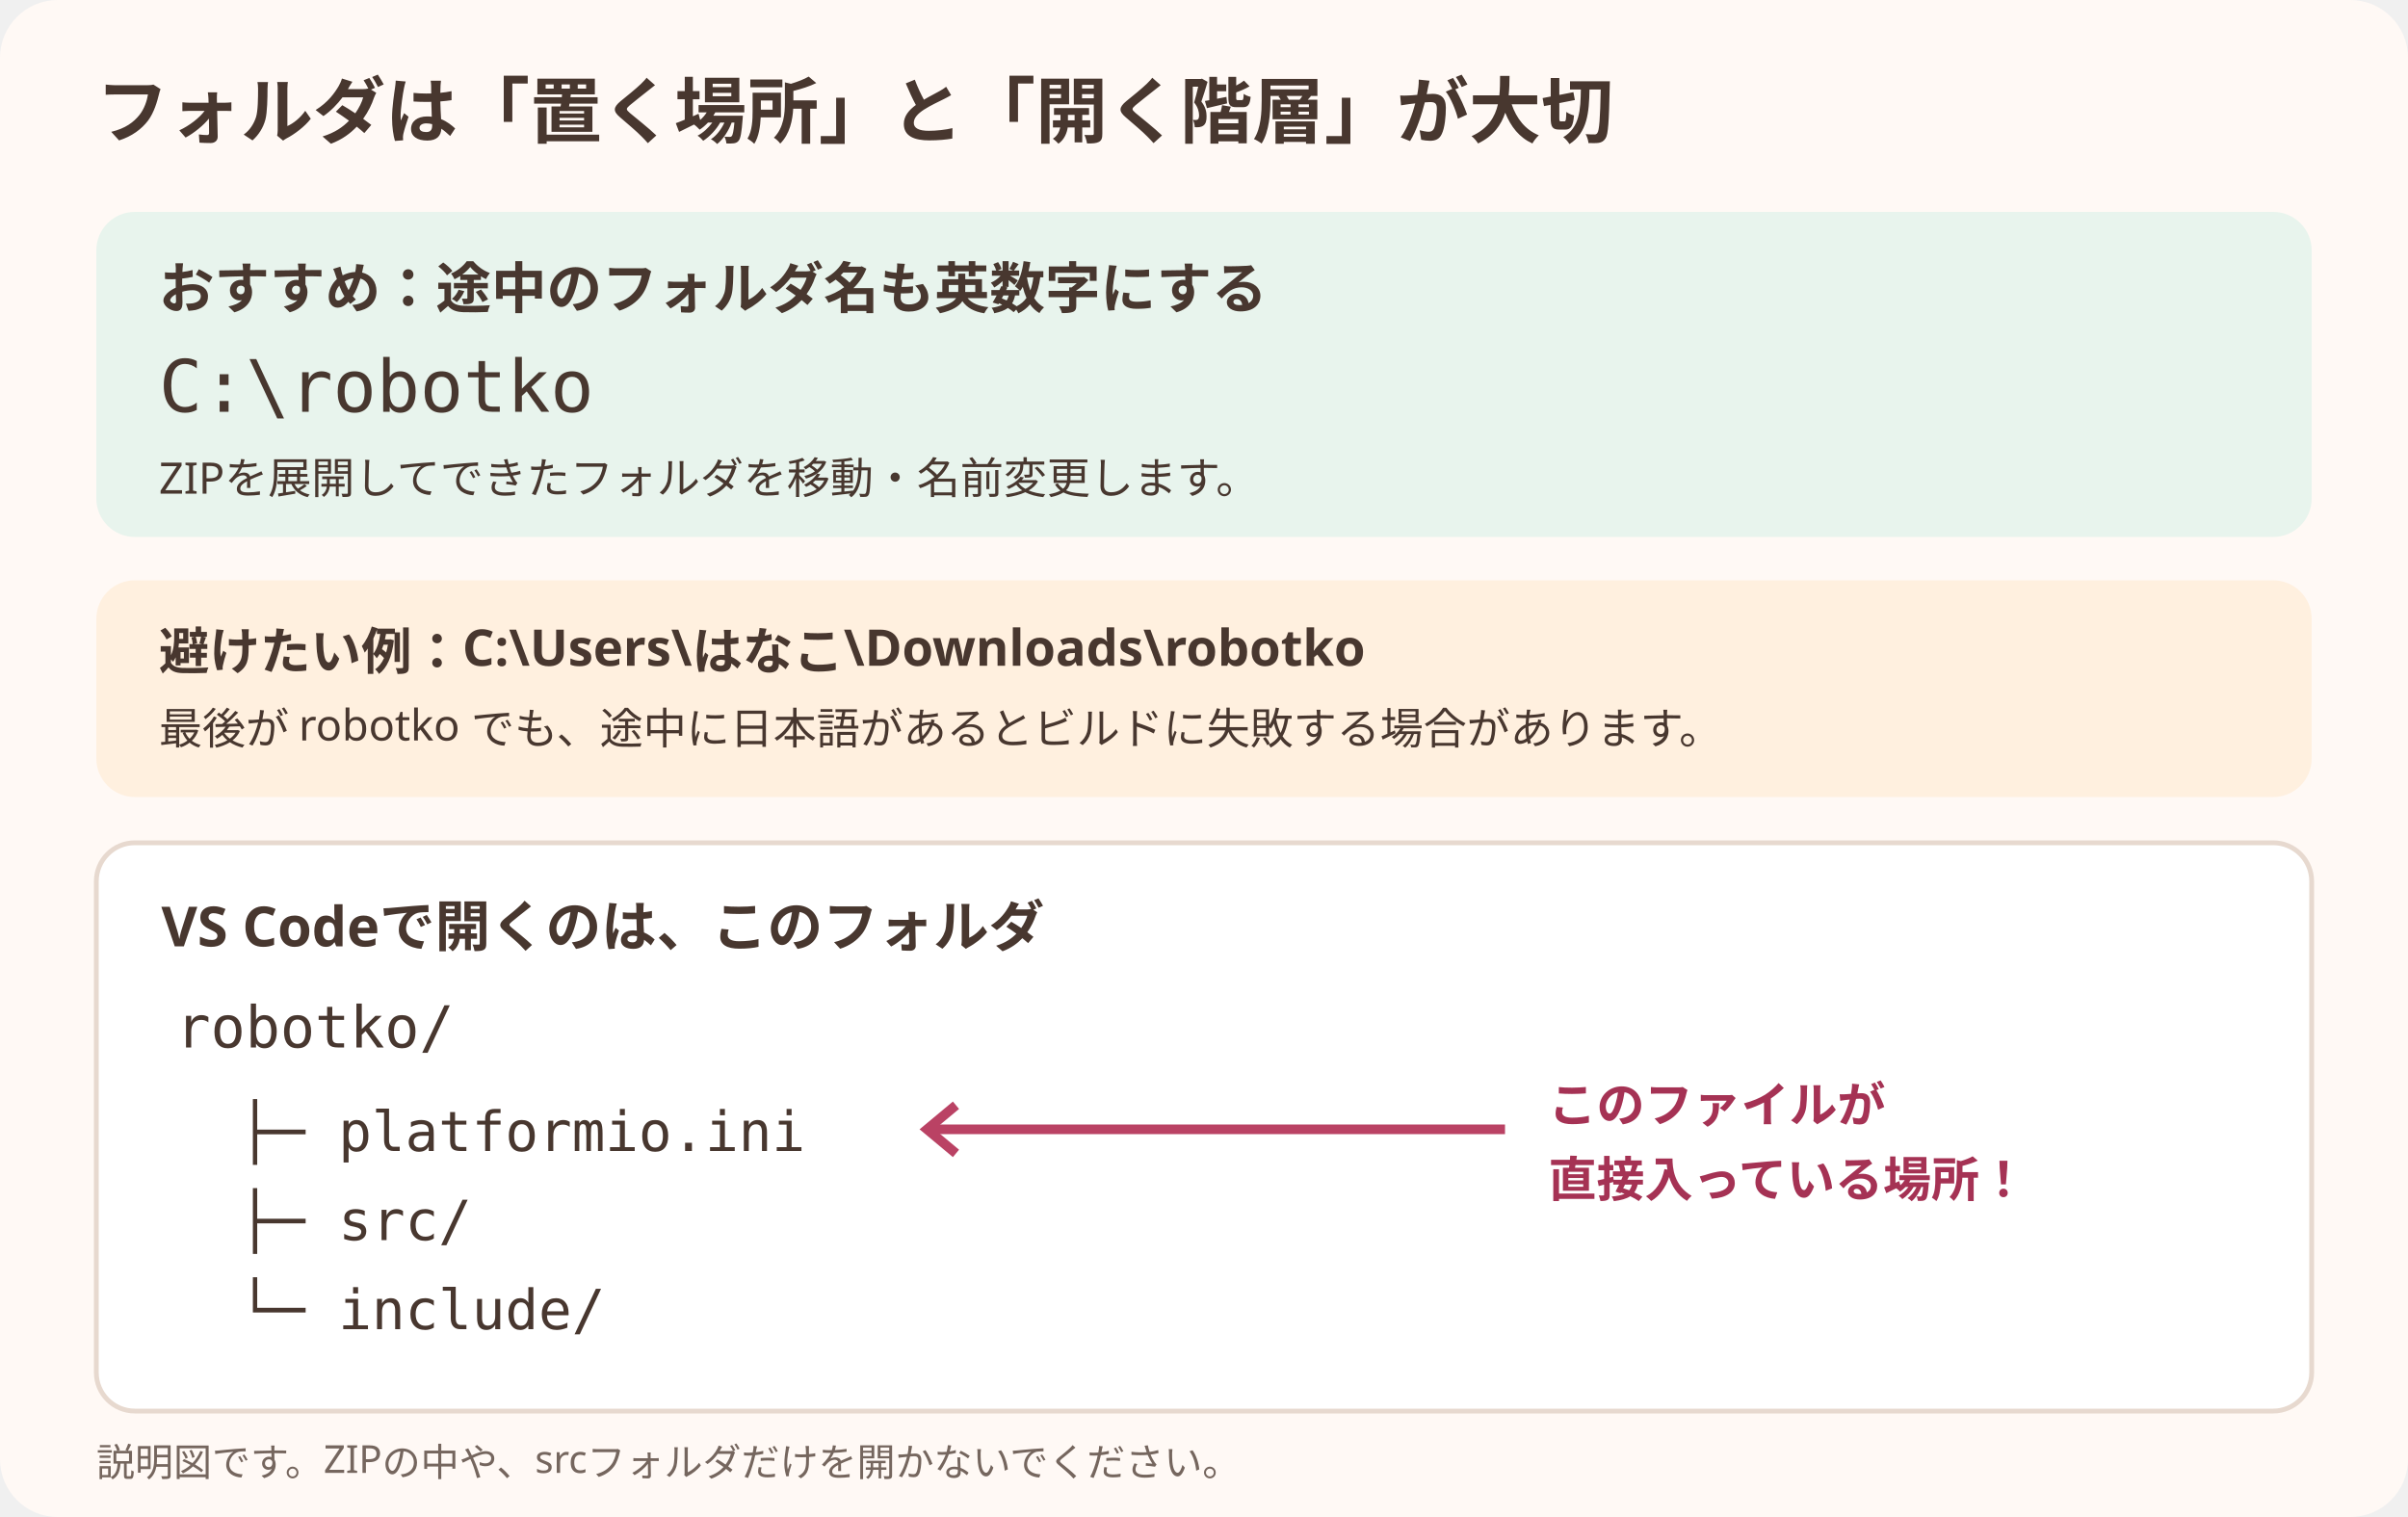
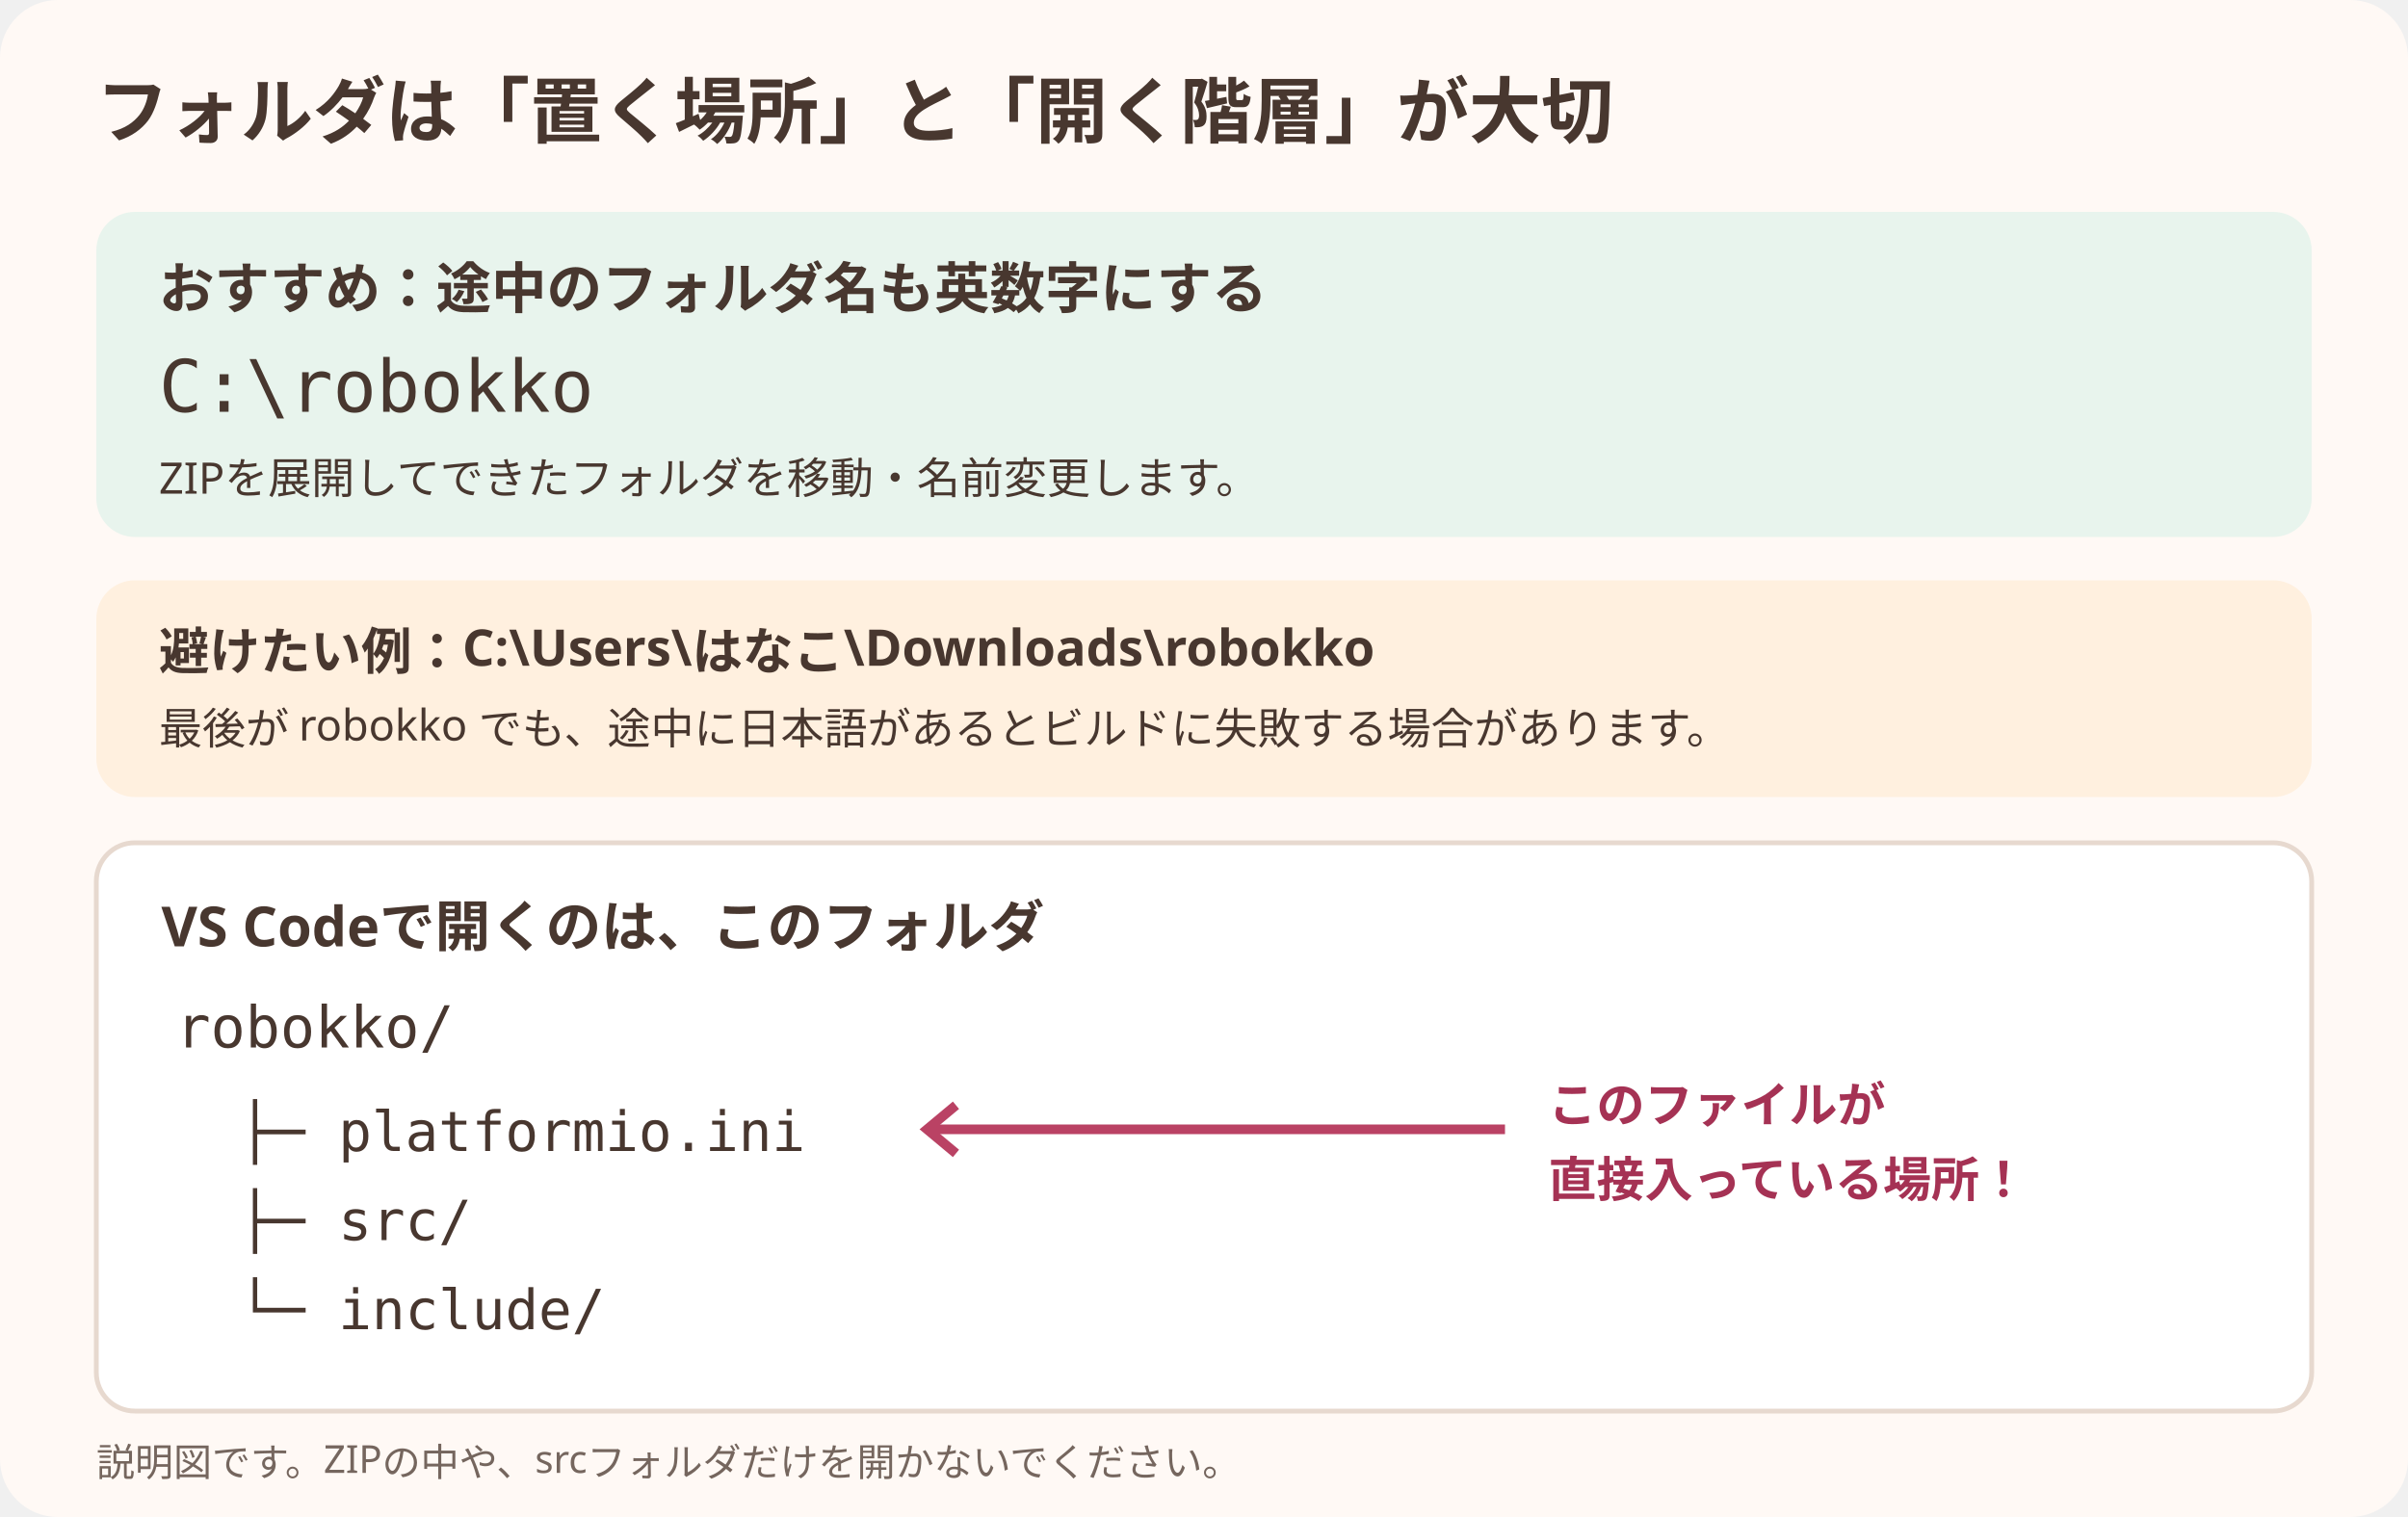
<svg xmlns="http://www.w3.org/2000/svg" width="1000" height="630" viewBox="0 0 1000 630" role="img" aria-labelledby="title desc">
  <rect width="1000" height="630" rx="24" fill="#fff9f5" />
  <g font-family="'Yu Gothic','Meiryo',sans-serif" fill="#48372f">
    <text x="40" y="57" font-size="30" font-weight="700">フォルダは「置く場所」と「開く階層」が大切</text>
    <rect x="40" y="88" width="920" height="135" rx="16" fill="#e8f4ed" />
    <text x="66" y="128" font-size="23" font-weight="700">おすすめ：途中のフォルダ名も英数字にする</text>
-     <text x="66" y="171" font-family="Consolas,monospace" font-size="30">C:\robotko</text>
+     <text x="66" y="171" font-family="Consolas,monospace" font-size="30">C:\robokko</text>
    <text x="66" y="205" font-size="18">ZIPを展開してできたフォルダを移動・名前変更します。</text>
    <rect x="40" y="241" width="920" height="90" rx="16" fill="#fff0df" />
-     <text x="66" y="278" font-size="21" font-weight="700">避けたい例：C:\Users\はなこ\Downloads\robotko</text>
-     <text x="66" y="309" font-size="18">最後が robotko でも、途中に日本語があるとビルドに失敗する場合があります。</text>
+     <text x="66" y="278" font-size="21" font-weight="700">避けたい例：C:\Users\はなこ\Downloads\robokko</text>
+     <text x="66" y="309" font-size="18">最後が robokko でも、途中に日本語があるとビルドに失敗する場合があります。</text>
    <rect x="40" y="350" width="920" height="236" rx="16" fill="#fff" stroke="#e7d9cf" stroke-width="2" />
    <text x="67" y="393" font-size="23" font-weight="700">VS Codeで開くのは、このフォルダ</text>
-     <text x="73" y="435" font-family="Consolas,monospace" font-size="24">robotko/</text>
+     <text x="73" y="435" font-family="Consolas,monospace" font-size="24">robokko/</text>
    <text x="99" y="478" font-family="Consolas,monospace" font-size="23">├─ platformio.ini</text>
    <text x="99" y="515" font-family="Consolas,monospace" font-size="23">├─ src/</text>
    <text x="99" y="552" font-family="Consolas,monospace" font-size="23">└─ include/</text>
    <path d="M625 469H385" stroke="#ba4264" stroke-width="4" />
    <path d="m397 459-12 10 12 10" fill="none" stroke="#ba4264" stroke-width="4" />
    <text x="643" y="466" font-size="20" font-weight="700" fill="#a53254">このファイルが</text>
    <text x="643" y="497" font-size="20" font-weight="700" fill="#a53254">直接入っている場所！</text>
    <text x="40" y="613" font-size="16" fill="#75665e">説明図です。ZIPの中や、srcフォルダだけを開かないでください。</text>
  </g>
</svg>
